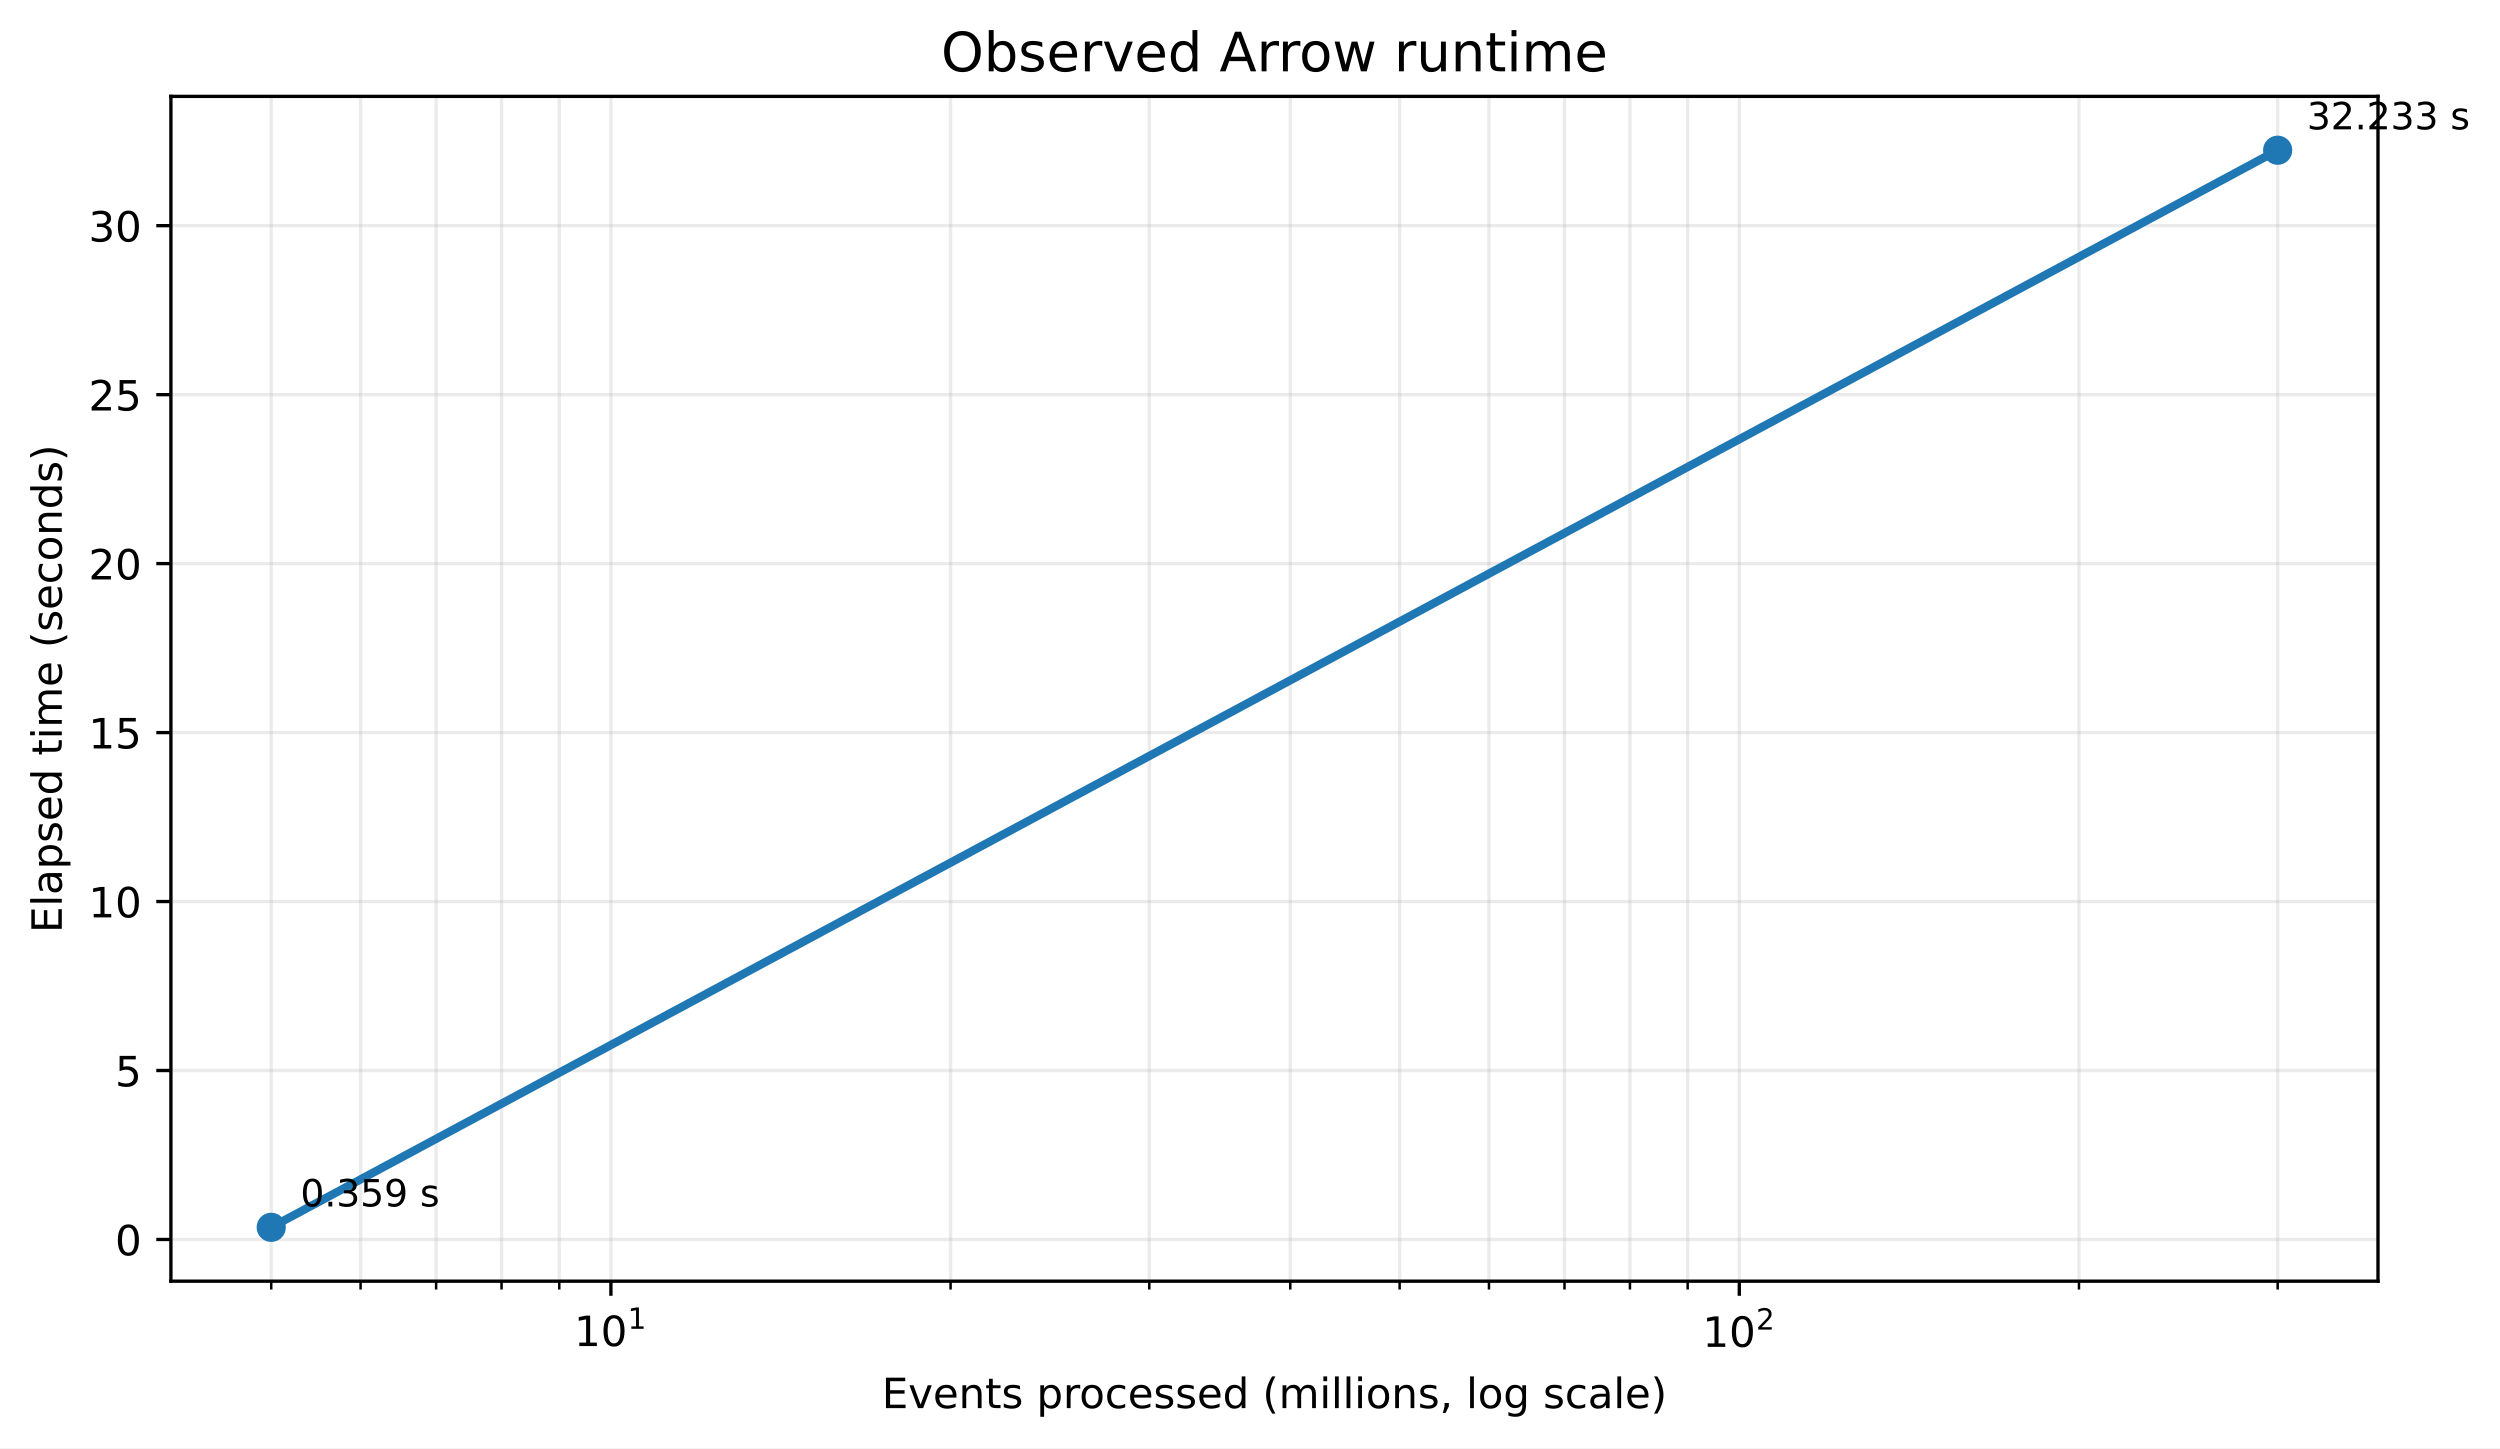
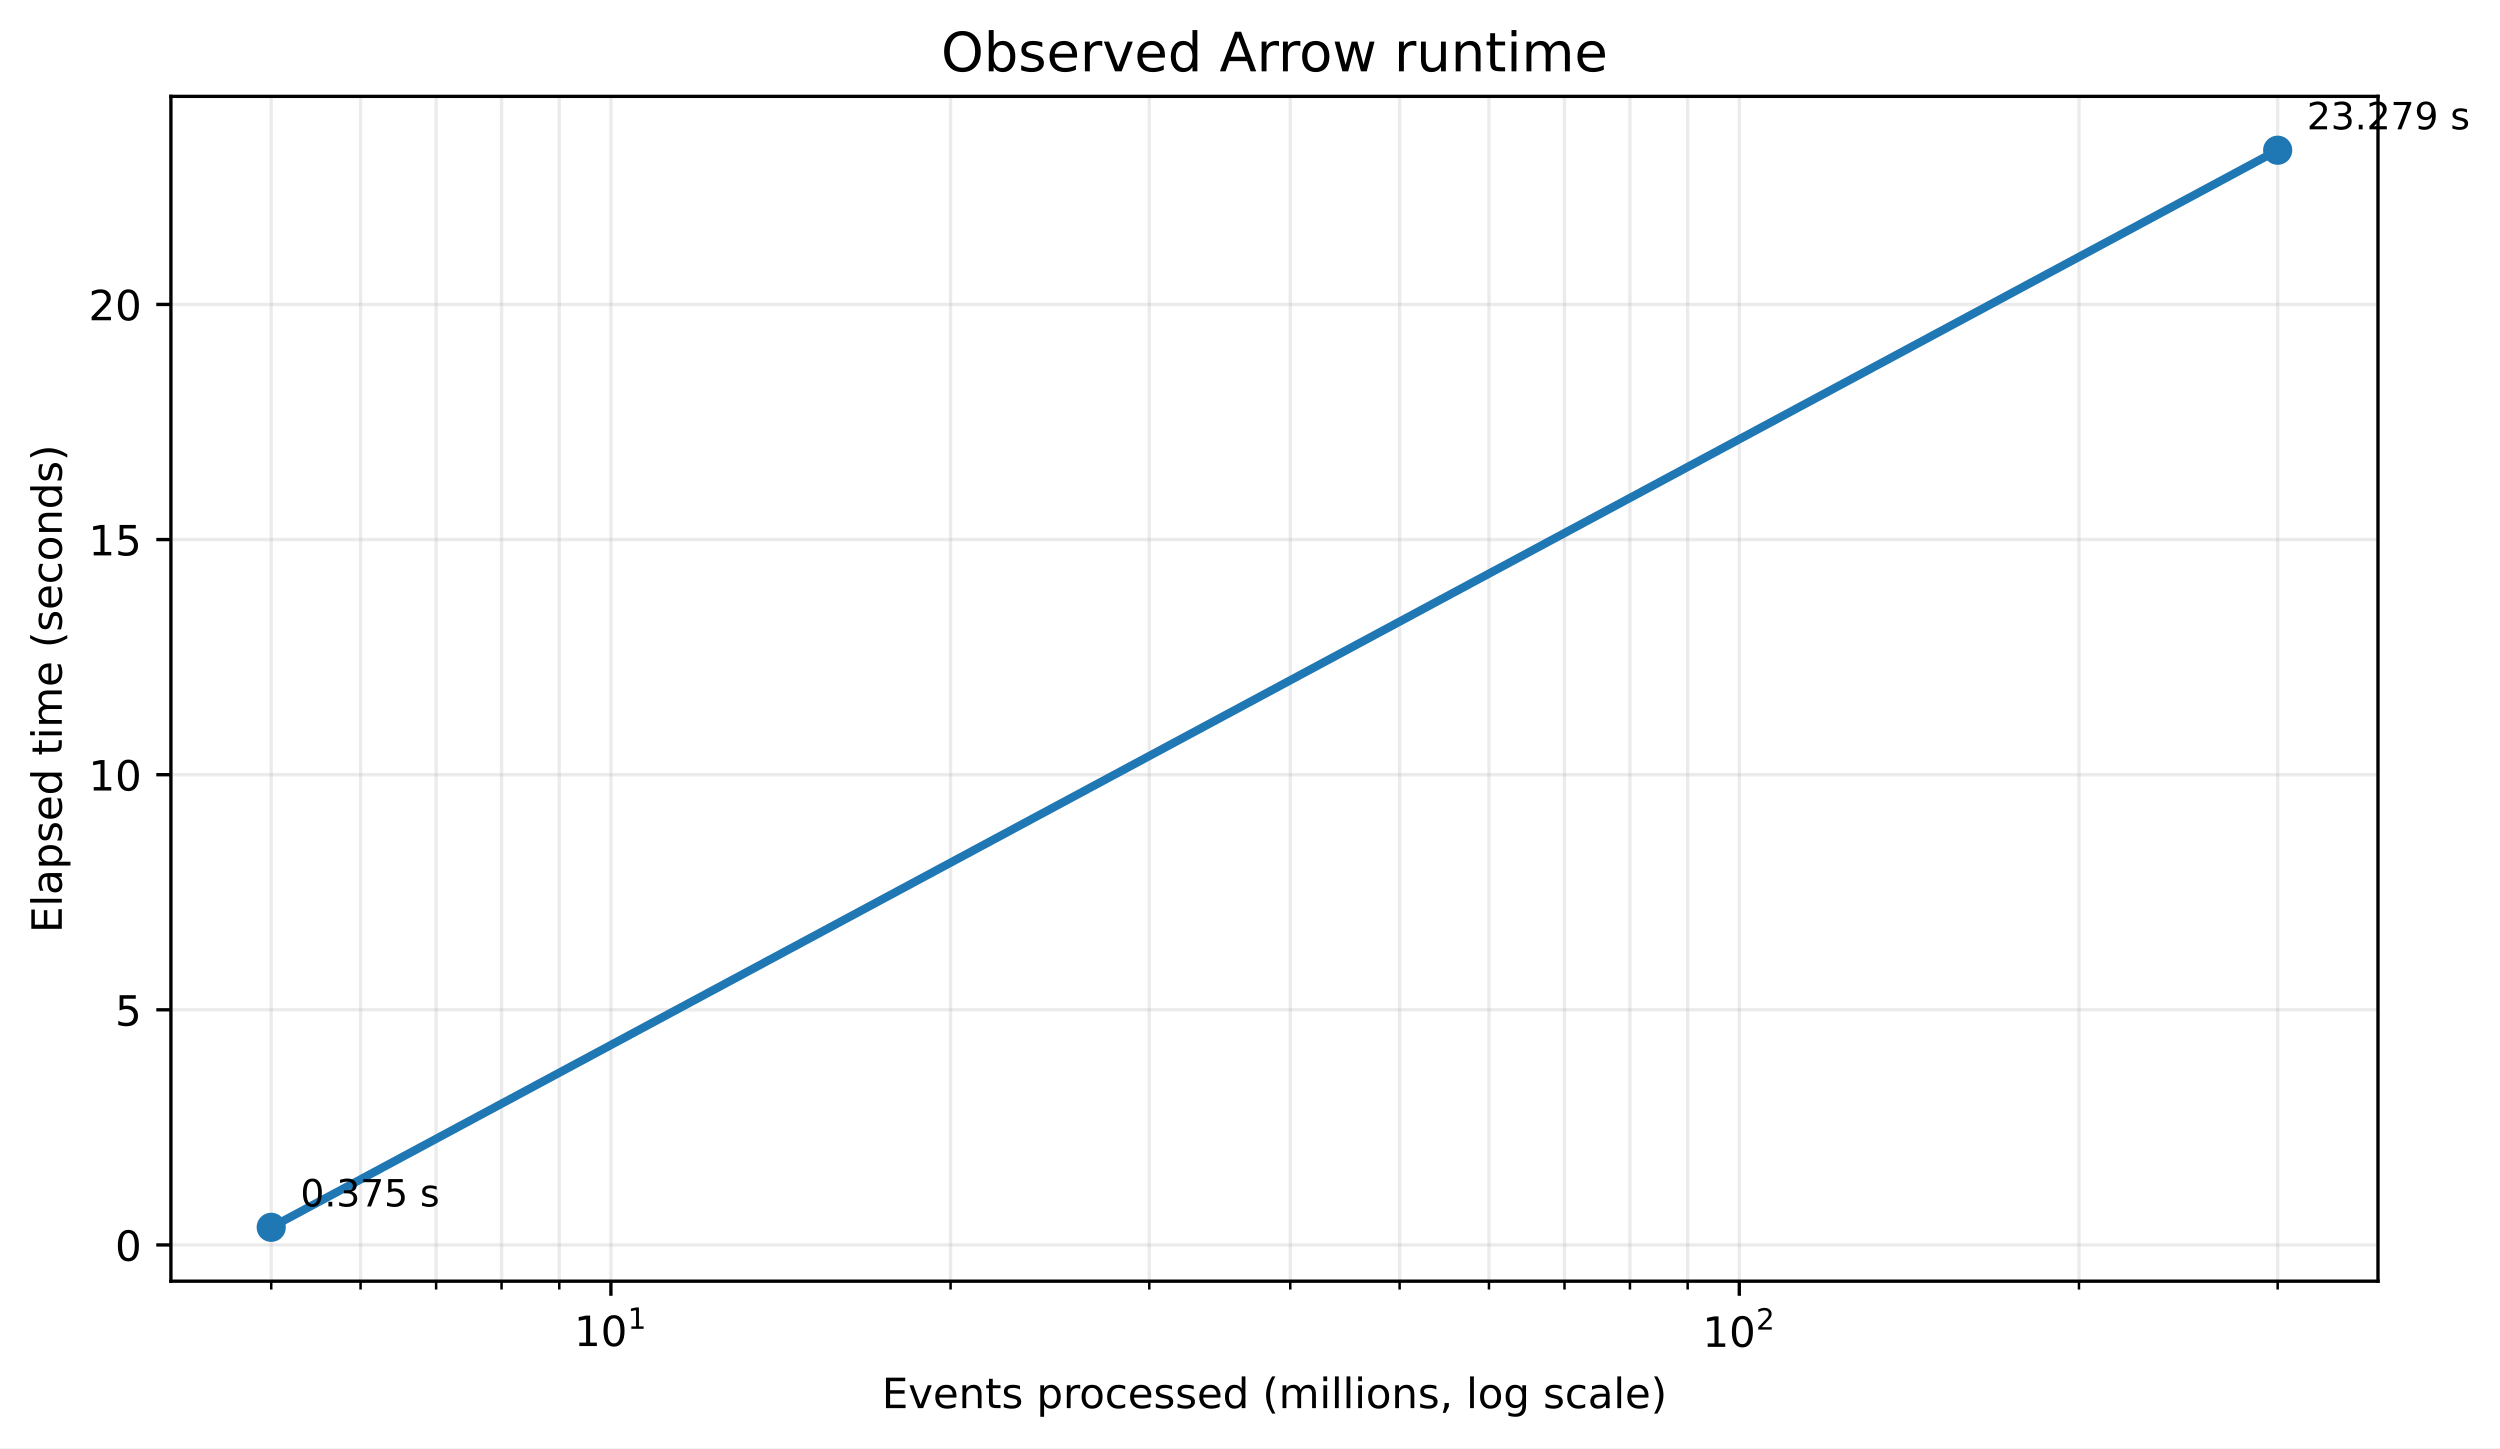
<svg xmlns="http://www.w3.org/2000/svg" xmlns:xlink="http://www.w3.org/1999/xlink" width="598.659pt" height="346.8pt" viewBox="0 0 598.659 346.8" version="1.1">
  <defs>
    <style type="text/css">*{stroke-linejoin: round; stroke-linecap: butt}</style>
  </defs>
  <g id="figure_1">
    <g id="patch_1">
      <path d="M 0 346.8  L 598.659 346.8  L 598.659 0  L 0 0  z " style="fill: #ffffff" />
    </g>
    <g id="axes_1">
      <g id="patch_2">
        <path d="M 40.926 306.796  L 569.442 306.796  L 569.442 23.078  L 40.926 23.078  z " style="fill: #ffffff" />
      </g>
      <g id="matplotlib.axis_1">
        <g id="xtick_1">
          <g id="line2d_1">
            <path d="M 146.29 306.796  L 146.29 23.078  " clip-path="url(#pc4f854826b)" style="fill: none; stroke: #b0b0b0; stroke-opacity: 0.25; stroke-width: 0.8; stroke-linecap: square" />
          </g>
          <g id="line2d_2">
            <defs>
              <path id="m85c63ea4f3" d="M 0 0  L 0 3.5  " style="stroke: #000000; stroke-width: 0.8" />
            </defs>
            <g>
              <use xlink:href="#m85c63ea4f3" x="146.29" y="306.796" style="stroke: #000000; stroke-width: 0.8" />
            </g>
          </g>
          <g id="text_1">
            <g transform="translate(137.4898 323.0964)">
              <text>
                <tspan x="0" y="-0.762" style="font-size: 10px; font-family: 'DejaVu Sans'">1</tspan>
                <tspan x="6.362" y="-0.762" style="font-size: 10px; font-family: 'DejaVu Sans'">0</tspan>
                <tspan x="12.82" y="-4.892" style="font-size: 7px; font-family: 'DejaVu Sans'">1</tspan>
              </text>
            </g>
          </g>
        </g>
        <g id="xtick_2">
          <g id="line2d_3">
            <path d="M 416.497 306.796  L 416.497 23.078  " clip-path="url(#pc4f854826b)" style="fill: none; stroke: #b0b0b0; stroke-opacity: 0.25; stroke-width: 0.8; stroke-linecap: square" />
          </g>
          <g id="line2d_4">
            <g>
              <use xlink:href="#m85c63ea4f3" x="416.497" y="306.796" style="stroke: #000000; stroke-width: 0.8" />
            </g>
          </g>
          <g id="text_2">
            <g transform="translate(407.6973 323.1964)">
              <text>
                <tspan x="0" y="-0.675" style="font-size: 10px; font-family: 'DejaVu Sans'">1</tspan>
                <tspan x="6.362" y="-0.675" style="font-size: 10px; font-family: 'DejaVu Sans'">0</tspan>
                <tspan x="12.82" y="-4.805" style="font-size: 7px; font-family: 'DejaVu Sans'">2</tspan>
              </text>
            </g>
          </g>
        </g>
        <g id="xtick_3">
          <g id="line2d_5">
            <path d="M 64.949 306.796  L 64.949 23.078  " clip-path="url(#pc4f854826b)" style="fill: none; stroke: #b0b0b0; stroke-opacity: 0.25; stroke-width: 0.8; stroke-linecap: square" />
          </g>
          <g id="line2d_6">
            <defs>
              <path id="ma7790a434e" d="M 0 0  L 0 2  " style="stroke: #000000; stroke-width: 0.6" />
            </defs>
            <g>
              <use xlink:href="#ma7790a434e" x="64.949" y="306.796" style="stroke: #000000; stroke-width: 0.6" />
            </g>
          </g>
        </g>
        <g id="xtick_4">
          <g id="line2d_7">
            <path d="M 86.345 306.796  L 86.345 23.078  " clip-path="url(#pc4f854826b)" style="fill: none; stroke: #b0b0b0; stroke-opacity: 0.25; stroke-width: 0.8; stroke-linecap: square" />
          </g>
          <g id="line2d_8">
            <g>
              <use xlink:href="#ma7790a434e" x="86.345" y="306.796" style="stroke: #000000; stroke-width: 0.6" />
            </g>
          </g>
        </g>
        <g id="xtick_5">
          <g id="line2d_9">
            <path d="M 104.434 306.796  L 104.434 23.078  " clip-path="url(#pc4f854826b)" style="fill: none; stroke: #b0b0b0; stroke-opacity: 0.25; stroke-width: 0.8; stroke-linecap: square" />
          </g>
          <g id="line2d_10">
            <g>
              <use xlink:href="#ma7790a434e" x="104.434" y="306.796" style="stroke: #000000; stroke-width: 0.6" />
            </g>
          </g>
        </g>
        <g id="xtick_6">
          <g id="line2d_11">
            <path d="M 120.104 306.796  L 120.104 23.078  " clip-path="url(#pc4f854826b)" style="fill: none; stroke: #b0b0b0; stroke-opacity: 0.25; stroke-width: 0.8; stroke-linecap: square" />
          </g>
          <g id="line2d_12">
            <g>
              <use xlink:href="#ma7790a434e" x="120.104" y="306.796" style="stroke: #000000; stroke-width: 0.6" />
            </g>
          </g>
        </g>
        <g id="xtick_7">
          <g id="line2d_13">
            <path d="M 133.926 306.796  L 133.926 23.078  " clip-path="url(#pc4f854826b)" style="fill: none; stroke: #b0b0b0; stroke-opacity: 0.25; stroke-width: 0.8; stroke-linecap: square" />
          </g>
          <g id="line2d_14">
            <g>
              <use xlink:href="#ma7790a434e" x="133.926" y="306.796" style="stroke: #000000; stroke-width: 0.6" />
            </g>
          </g>
        </g>
        <g id="xtick_8">
          <g id="line2d_15">
            <path d="M 227.63 306.796  L 227.63 23.078  " clip-path="url(#pc4f854826b)" style="fill: none; stroke: #b0b0b0; stroke-opacity: 0.25; stroke-width: 0.8; stroke-linecap: square" />
          </g>
          <g id="line2d_16">
            <g>
              <use xlink:href="#ma7790a434e" x="227.63" y="306.796" style="stroke: #000000; stroke-width: 0.6" />
            </g>
          </g>
        </g>
        <g id="xtick_9">
          <g id="line2d_17">
            <path d="M 275.212 306.796  L 275.212 23.078  " clip-path="url(#pc4f854826b)" style="fill: none; stroke: #b0b0b0; stroke-opacity: 0.25; stroke-width: 0.8; stroke-linecap: square" />
          </g>
          <g id="line2d_18">
            <g>
              <use xlink:href="#ma7790a434e" x="275.212" y="306.796" style="stroke: #000000; stroke-width: 0.6" />
            </g>
          </g>
        </g>
        <g id="xtick_10">
          <g id="line2d_19">
            <path d="M 308.971 306.796  L 308.971 23.078  " clip-path="url(#pc4f854826b)" style="fill: none; stroke: #b0b0b0; stroke-opacity: 0.25; stroke-width: 0.8; stroke-linecap: square" />
          </g>
          <g id="line2d_20">
            <g>
              <use xlink:href="#ma7790a434e" x="308.971" y="306.796" style="stroke: #000000; stroke-width: 0.6" />
            </g>
          </g>
        </g>
        <g id="xtick_11">
          <g id="line2d_21">
            <path d="M 335.157 306.796  L 335.157 23.078  " clip-path="url(#pc4f854826b)" style="fill: none; stroke: #b0b0b0; stroke-opacity: 0.25; stroke-width: 0.8; stroke-linecap: square" />
          </g>
          <g id="line2d_22">
            <g>
              <use xlink:href="#ma7790a434e" x="335.157" y="306.796" style="stroke: #000000; stroke-width: 0.6" />
            </g>
          </g>
        </g>
        <g id="xtick_12">
          <g id="line2d_23">
            <path d="M 356.552 306.796  L 356.552 23.078  " clip-path="url(#pc4f854826b)" style="fill: none; stroke: #b0b0b0; stroke-opacity: 0.25; stroke-width: 0.8; stroke-linecap: square" />
          </g>
          <g id="line2d_24">
            <g>
              <use xlink:href="#ma7790a434e" x="356.552" y="306.796" style="stroke: #000000; stroke-width: 0.6" />
            </g>
          </g>
        </g>
        <g id="xtick_13">
          <g id="line2d_25">
            <path d="M 374.642 306.796  L 374.642 23.078  " clip-path="url(#pc4f854826b)" style="fill: none; stroke: #b0b0b0; stroke-opacity: 0.25; stroke-width: 0.8; stroke-linecap: square" />
          </g>
          <g id="line2d_26">
            <g>
              <use xlink:href="#ma7790a434e" x="374.642" y="306.796" style="stroke: #000000; stroke-width: 0.6" />
            </g>
          </g>
        </g>
        <g id="xtick_14">
          <g id="line2d_27">
            <path d="M 390.311 306.796  L 390.311 23.078  " clip-path="url(#pc4f854826b)" style="fill: none; stroke: #b0b0b0; stroke-opacity: 0.25; stroke-width: 0.8; stroke-linecap: square" />
          </g>
          <g id="line2d_28">
            <g>
              <use xlink:href="#ma7790a434e" x="390.311" y="306.796" style="stroke: #000000; stroke-width: 0.6" />
            </g>
          </g>
        </g>
        <g id="xtick_15">
          <g id="line2d_29">
            <path d="M 404.133 306.796  L 404.133 23.078  " clip-path="url(#pc4f854826b)" style="fill: none; stroke: #b0b0b0; stroke-opacity: 0.25; stroke-width: 0.8; stroke-linecap: square" />
          </g>
          <g id="line2d_30">
            <g>
              <use xlink:href="#ma7790a434e" x="404.133" y="306.796" style="stroke: #000000; stroke-width: 0.6" />
            </g>
          </g>
        </g>
        <g id="xtick_16">
          <g id="line2d_31">
            <path d="M 497.838 306.796  L 497.838 23.078  " clip-path="url(#pc4f854826b)" style="fill: none; stroke: #b0b0b0; stroke-opacity: 0.25; stroke-width: 0.8; stroke-linecap: square" />
          </g>
          <g id="line2d_32">
            <g>
              <use xlink:href="#ma7790a434e" x="497.838" y="306.796" style="stroke: #000000; stroke-width: 0.6" />
            </g>
          </g>
        </g>
        <g id="xtick_17">
          <g id="line2d_33">
            <path d="M 545.419 306.796  L 545.419 23.078  " clip-path="url(#pc4f854826b)" style="fill: none; stroke: #b0b0b0; stroke-opacity: 0.25; stroke-width: 0.8; stroke-linecap: square" />
          </g>
          <g id="line2d_34">
            <g>
              <use xlink:href="#ma7790a434e" x="545.419" y="306.796" style="stroke: #000000; stroke-width: 0.6" />
            </g>
          </g>
        </g>
        <g id="text_3">
          <text style="font-size: 10px; font-family: 'DejaVu Sans', 'Bitstream Vera Sans', 'Computer Modern Sans Serif', 'Lucida Grande', 'Verdana', 'Geneva', 'Lucid', 'Arial', 'Helvetica', 'Avant Garde', sans-serif; text-anchor: middle" x="305.184" y="337.197" transform="rotate(-0 305.1841 337.1972)">Events processed (millions, log scale)</text>
        </g>
      </g>
      <g id="matplotlib.axis_2">
        <g id="ytick_1">
          <g id="line2d_35">
-             <path d="M 40.926 296.806  L 569.442 296.806  " clip-path="url(#pc4f854826b)" style="fill: none; stroke: #b0b0b0; stroke-opacity: 0.25; stroke-width: 0.8; stroke-linecap: square" />
+             <path d="M 40.926 298.12  L 569.442 298.12  " clip-path="url(#pc4f854826b)" style="fill: none; stroke: #b0b0b0; stroke-opacity: 0.25; stroke-width: 0.8; stroke-linecap: square" />
          </g>
          <g id="line2d_36">
            <defs>
              <path id="m4f4d7c5165" d="M 0 0  L -3.5 0  " style="stroke: #000000; stroke-width: 0.8" />
            </defs>
            <g>
-               <use xlink:href="#m4f4d7c5165" x="40.926" y="296.806" style="stroke: #000000; stroke-width: 0.8" />
+               <use xlink:href="#m4f4d7c5165" x="40.926" y="298.12" style="stroke: #000000; stroke-width: 0.8" />
            </g>
          </g>
          <g id="text_4">
-             <text style="font-size: 10px; font-family: 'DejaVu Sans', 'Bitstream Vera Sans', 'Computer Modern Sans Serif', 'Lucida Grande', 'Verdana', 'Geneva', 'Lucid', 'Arial', 'Helvetica', 'Avant Garde', sans-serif; text-anchor: end" x="33.926" y="300.605" transform="rotate(-0 33.92578 300.6049)">0</text>
+             <text style="font-size: 10px; font-family: 'DejaVu Sans', 'Bitstream Vera Sans', 'Computer Modern Sans Serif', 'Lucida Grande', 'Verdana', 'Geneva', 'Lucid', 'Arial', 'Helvetica', 'Avant Garde', sans-serif; text-anchor: end" x="33.926" y="301.919" transform="rotate(-0 33.92578 301.9186)">0</text>
          </g>
        </g>
        <g id="ytick_2">
          <g id="line2d_37">
-             <path d="M 40.926 256.346  L 569.442 256.346  " clip-path="url(#pc4f854826b)" style="fill: none; stroke: #b0b0b0; stroke-opacity: 0.25; stroke-width: 0.8; stroke-linecap: square" />
+             <path d="M 40.926 241.815  L 569.442 241.815  " clip-path="url(#pc4f854826b)" style="fill: none; stroke: #b0b0b0; stroke-opacity: 0.25; stroke-width: 0.8; stroke-linecap: square" />
          </g>
          <g id="line2d_38">
            <g>
-               <use xlink:href="#m4f4d7c5165" x="40.926" y="256.346" style="stroke: #000000; stroke-width: 0.8" />
+               <use xlink:href="#m4f4d7c5165" x="40.926" y="241.815" style="stroke: #000000; stroke-width: 0.8" />
            </g>
          </g>
          <g id="text_5">
-             <text style="font-size: 10px; font-family: 'DejaVu Sans', 'Bitstream Vera Sans', 'Computer Modern Sans Serif', 'Lucida Grande', 'Verdana', 'Geneva', 'Lucid', 'Arial', 'Helvetica', 'Avant Garde', sans-serif; text-anchor: end" x="33.926" y="260.145" transform="rotate(-0 33.92578 260.1448)">5</text>
+             <text style="font-size: 10px; font-family: 'DejaVu Sans', 'Bitstream Vera Sans', 'Computer Modern Sans Serif', 'Lucida Grande', 'Verdana', 'Geneva', 'Lucid', 'Arial', 'Helvetica', 'Avant Garde', sans-serif; text-anchor: end" x="33.926" y="245.614" transform="rotate(-0 33.92578 245.6142)">5</text>
          </g>
        </g>
        <g id="ytick_3">
          <g id="line2d_39">
-             <path d="M 40.926 215.886  L 569.442 215.886  " clip-path="url(#pc4f854826b)" style="fill: none; stroke: #b0b0b0; stroke-opacity: 0.25; stroke-width: 0.8; stroke-linecap: square" />
+             <path d="M 40.926 185.511  L 569.442 185.511  " clip-path="url(#pc4f854826b)" style="fill: none; stroke: #b0b0b0; stroke-opacity: 0.25; stroke-width: 0.8; stroke-linecap: square" />
          </g>
          <g id="line2d_40">
            <g>
-               <use xlink:href="#m4f4d7c5165" x="40.926" y="215.886" style="stroke: #000000; stroke-width: 0.8" />
+               <use xlink:href="#m4f4d7c5165" x="40.926" y="185.511" style="stroke: #000000; stroke-width: 0.8" />
            </g>
          </g>
          <g id="text_6">
-             <text style="font-size: 10px; font-family: 'DejaVu Sans', 'Bitstream Vera Sans', 'Computer Modern Sans Serif', 'Lucida Grande', 'Verdana', 'Geneva', 'Lucid', 'Arial', 'Helvetica', 'Avant Garde', sans-serif; text-anchor: end" x="33.926" y="219.685" transform="rotate(-0 33.92578 219.6846)">10</text>
+             <text style="font-size: 10px; font-family: 'DejaVu Sans', 'Bitstream Vera Sans', 'Computer Modern Sans Serif', 'Lucida Grande', 'Verdana', 'Geneva', 'Lucid', 'Arial', 'Helvetica', 'Avant Garde', sans-serif; text-anchor: end" x="33.926" y="189.31" transform="rotate(-0 33.92578 189.3099)">10</text>
          </g>
        </g>
        <g id="ytick_4">
          <g id="line2d_41">
-             <path d="M 40.926 175.426  L 569.442 175.426  " clip-path="url(#pc4f854826b)" style="fill: none; stroke: #b0b0b0; stroke-opacity: 0.25; stroke-width: 0.8; stroke-linecap: square" />
+             <path d="M 40.926 129.207  L 569.442 129.207  " clip-path="url(#pc4f854826b)" style="fill: none; stroke: #b0b0b0; stroke-opacity: 0.25; stroke-width: 0.8; stroke-linecap: square" />
          </g>
          <g id="line2d_42">
            <g>
-               <use xlink:href="#m4f4d7c5165" x="40.926" y="175.426" style="stroke: #000000; stroke-width: 0.8" />
+               <use xlink:href="#m4f4d7c5165" x="40.926" y="129.207" style="stroke: #000000; stroke-width: 0.8" />
            </g>
          </g>
          <g id="text_7">
-             <text style="font-size: 10px; font-family: 'DejaVu Sans', 'Bitstream Vera Sans', 'Computer Modern Sans Serif', 'Lucida Grande', 'Verdana', 'Geneva', 'Lucid', 'Arial', 'Helvetica', 'Avant Garde', sans-serif; text-anchor: end" x="33.926" y="179.224" transform="rotate(-0 33.92578 179.2244)">15</text>
+             <text style="font-size: 10px; font-family: 'DejaVu Sans', 'Bitstream Vera Sans', 'Computer Modern Sans Serif', 'Lucida Grande', 'Verdana', 'Geneva', 'Lucid', 'Arial', 'Helvetica', 'Avant Garde', sans-serif; text-anchor: end" x="33.926" y="133.006" transform="rotate(-0 33.92578 133.0055)">15</text>
          </g>
        </g>
        <g id="ytick_5">
          <g id="line2d_43">
-             <path d="M 40.926 134.965  L 569.442 134.965  " clip-path="url(#pc4f854826b)" style="fill: none; stroke: #b0b0b0; stroke-opacity: 0.25; stroke-width: 0.8; stroke-linecap: square" />
+             <path d="M 40.926 72.902  L 569.442 72.902  " clip-path="url(#pc4f854826b)" style="fill: none; stroke: #b0b0b0; stroke-opacity: 0.25; stroke-width: 0.8; stroke-linecap: square" />
          </g>
          <g id="line2d_44">
            <g>
-               <use xlink:href="#m4f4d7c5165" x="40.926" y="134.965" style="stroke: #000000; stroke-width: 0.8" />
+               <use xlink:href="#m4f4d7c5165" x="40.926" y="72.902" style="stroke: #000000; stroke-width: 0.8" />
            </g>
          </g>
          <g id="text_8">
-             <text style="font-size: 10px; font-family: 'DejaVu Sans', 'Bitstream Vera Sans', 'Computer Modern Sans Serif', 'Lucida Grande', 'Verdana', 'Geneva', 'Lucid', 'Arial', 'Helvetica', 'Avant Garde', sans-serif; text-anchor: end" x="33.926" y="138.764" transform="rotate(-0 33.92578 138.7643)">20</text>
-           </g>
-         </g>
-         <g id="ytick_6">
-           <g id="line2d_45">
-             <path d="M 40.926 94.505  L 569.442 94.505  " clip-path="url(#pc4f854826b)" style="fill: none; stroke: #b0b0b0; stroke-opacity: 0.25; stroke-width: 0.8; stroke-linecap: square" />
-           </g>
-           <g id="line2d_46">
-             <g>
-               <use xlink:href="#m4f4d7c5165" x="40.926" y="94.505" style="stroke: #000000; stroke-width: 0.8" />
-             </g>
-           </g>
-           <g id="text_9">
-             <text style="font-size: 10px; font-family: 'DejaVu Sans', 'Bitstream Vera Sans', 'Computer Modern Sans Serif', 'Lucida Grande', 'Verdana', 'Geneva', 'Lucid', 'Arial', 'Helvetica', 'Avant Garde', sans-serif; text-anchor: end" x="33.926" y="98.304" transform="rotate(-0 33.92578 98.30413)">25</text>
-           </g>
-         </g>
-         <g id="ytick_7">
-           <g id="line2d_47">
-             <path d="M 40.926 54.045  L 569.442 54.045  " clip-path="url(#pc4f854826b)" style="fill: none; stroke: #b0b0b0; stroke-opacity: 0.25; stroke-width: 0.8; stroke-linecap: square" />
-           </g>
-           <g id="line2d_48">
-             <g>
-               <use xlink:href="#m4f4d7c5165" x="40.926" y="54.045" style="stroke: #000000; stroke-width: 0.8" />
-             </g>
-           </g>
-           <g id="text_10">
-             <text style="font-size: 10px; font-family: 'DejaVu Sans', 'Bitstream Vera Sans', 'Computer Modern Sans Serif', 'Lucida Grande', 'Verdana', 'Geneva', 'Lucid', 'Arial', 'Helvetica', 'Avant Garde', sans-serif; text-anchor: end" x="33.926" y="57.844" transform="rotate(-0 33.92578 57.84397)">30</text>
-           </g>
-         </g>
-         <g id="text_11">
+             <text style="font-size: 10px; font-family: 'DejaVu Sans', 'Bitstream Vera Sans', 'Computer Modern Sans Serif', 'Lucida Grande', 'Verdana', 'Geneva', 'Lucid', 'Arial', 'Helvetica', 'Avant Garde', sans-serif; text-anchor: end" x="33.926" y="76.701" transform="rotate(-0 33.92578 76.70115)">20</text>
+           </g>
+         </g>
+         <g id="text_9">
          <text style="font-size: 10px; font-family: 'DejaVu Sans', 'Bitstream Vera Sans', 'Computer Modern Sans Serif', 'Lucida Grande', 'Verdana', 'Geneva', 'Lucid', 'Arial', 'Helvetica', 'Avant Garde', sans-serif; text-anchor: middle" x="14.798" y="164.937" transform="rotate(-90 14.79844 164.9372)">Elapsed time (seconds)</text>
        </g>
      </g>
-       <g id="line2d_49">
+       <g id="line2d_45">
        <path d="M 64.949 293.9  L 545.419 35.974  " clip-path="url(#pc4f854826b)" style="fill: none; stroke: #1f77b4; stroke-width: 2; stroke-linecap: square" />
        <defs>
          <path id="mf507597136" d="M 0 3  C 0.796 3 1.559 2.684 2.121 2.121  C 2.684 1.559 3 0.796 3 0  C 3 -0.796 2.684 -1.559 2.121 -2.121  C 1.559 -2.684 0.796 -3 0 -3  C -0.796 -3 -1.559 -2.684 -2.121 -2.121  C -2.684 -1.559 -3 -0.796 -3 0  C -3 0.796 -2.684 1.559 -2.121 2.121  C -1.559 2.684 -0.796 3 0 3  z " style="stroke: #1f77b4" />
        </defs>
        <g clip-path="url(#pc4f854826b)">
          <use xlink:href="#mf507597136" x="64.949" y="293.9" style="fill: #1f77b4; stroke: #1f77b4" />
          <use xlink:href="#mf507597136" x="545.419" y="35.974" style="fill: #1f77b4; stroke: #1f77b4" />
        </g>
      </g>
      <g id="patch_3">
        <path d="M 40.926 306.796  L 40.926 23.078  " style="fill: none; stroke: #000000; stroke-width: 0.8; stroke-linejoin: miter; stroke-linecap: square" />
      </g>
      <g id="patch_4">
        <path d="M 569.442 306.796  L 569.442 23.078  " style="fill: none; stroke: #000000; stroke-width: 0.8; stroke-linejoin: miter; stroke-linecap: square" />
      </g>
      <g id="patch_5">
        <path d="M 40.926 306.796  L 569.442 306.796  " style="fill: none; stroke: #000000; stroke-width: 0.8; stroke-linejoin: miter; stroke-linecap: square" />
      </g>
      <g id="patch_6">
        <path d="M 40.926 23.078  L 569.442 23.078  " style="fill: none; stroke: #000000; stroke-width: 0.8; stroke-linejoin: miter; stroke-linecap: square" />
      </g>
+       <g id="text_10">
+         <text style="font-size: 9px; font-family: 'DejaVu Sans', 'Bitstream Vera Sans', 'Computer Modern Sans Serif', 'Lucida Grande', 'Verdana', 'Geneva', 'Lucid', 'Arial', 'Helvetica', 'Avant Garde', sans-serif; text-anchor: start" x="71.949" y="288.9" transform="rotate(-0 71.94927 288.9001)">0.375 s</text>
+       </g>
+       <g id="text_11">
+         <text style="font-size: 9px; font-family: 'DejaVu Sans', 'Bitstream Vera Sans', 'Computer Modern Sans Serif', 'Lucida Grande', 'Verdana', 'Geneva', 'Lucid', 'Arial', 'Helvetica', 'Avant Garde', sans-serif; text-anchor: start" x="552.419" y="30.974" transform="rotate(-0 552.419 30.97426)">23.279 s</text>
+       </g>
      <g id="text_12">
-         <text style="font-size: 9px; font-family: 'DejaVu Sans', 'Bitstream Vera Sans', 'Computer Modern Sans Serif', 'Lucida Grande', 'Verdana', 'Geneva', 'Lucid', 'Arial', 'Helvetica', 'Avant Garde', sans-serif; text-anchor: start" x="71.949" y="288.9" transform="rotate(-0 71.94927 288.9001)">0.359 s</text>
-       </g>
-       <g id="text_13">
-         <text style="font-size: 9px; font-family: 'DejaVu Sans', 'Bitstream Vera Sans', 'Computer Modern Sans Serif', 'Lucida Grande', 'Verdana', 'Geneva', 'Lucid', 'Arial', 'Helvetica', 'Avant Garde', sans-serif; text-anchor: start" x="552.419" y="30.974" transform="rotate(-0 552.419 30.97426)">32.233 s</text>
-       </g>
-       <g id="text_14">
        <text style="font-size: 13px; font-family: 'DejaVu Sans', 'Bitstream Vera Sans', 'Computer Modern Sans Serif', 'Lucida Grande', 'Verdana', 'Geneva', 'Lucid', 'Arial', 'Helvetica', 'Avant Garde', sans-serif; text-anchor: middle" x="305.184" y="17.078" transform="rotate(-0 305.1841 17.07797)">Observed Arrow runtime</text>
      </g>
    </g>
  </g>
  <defs>
    <clipPath id="pc4f854826b">
      <rect x="40.926" y="23.078" width="528.517" height="283.718" />
    </clipPath>
  </defs>
</svg>
